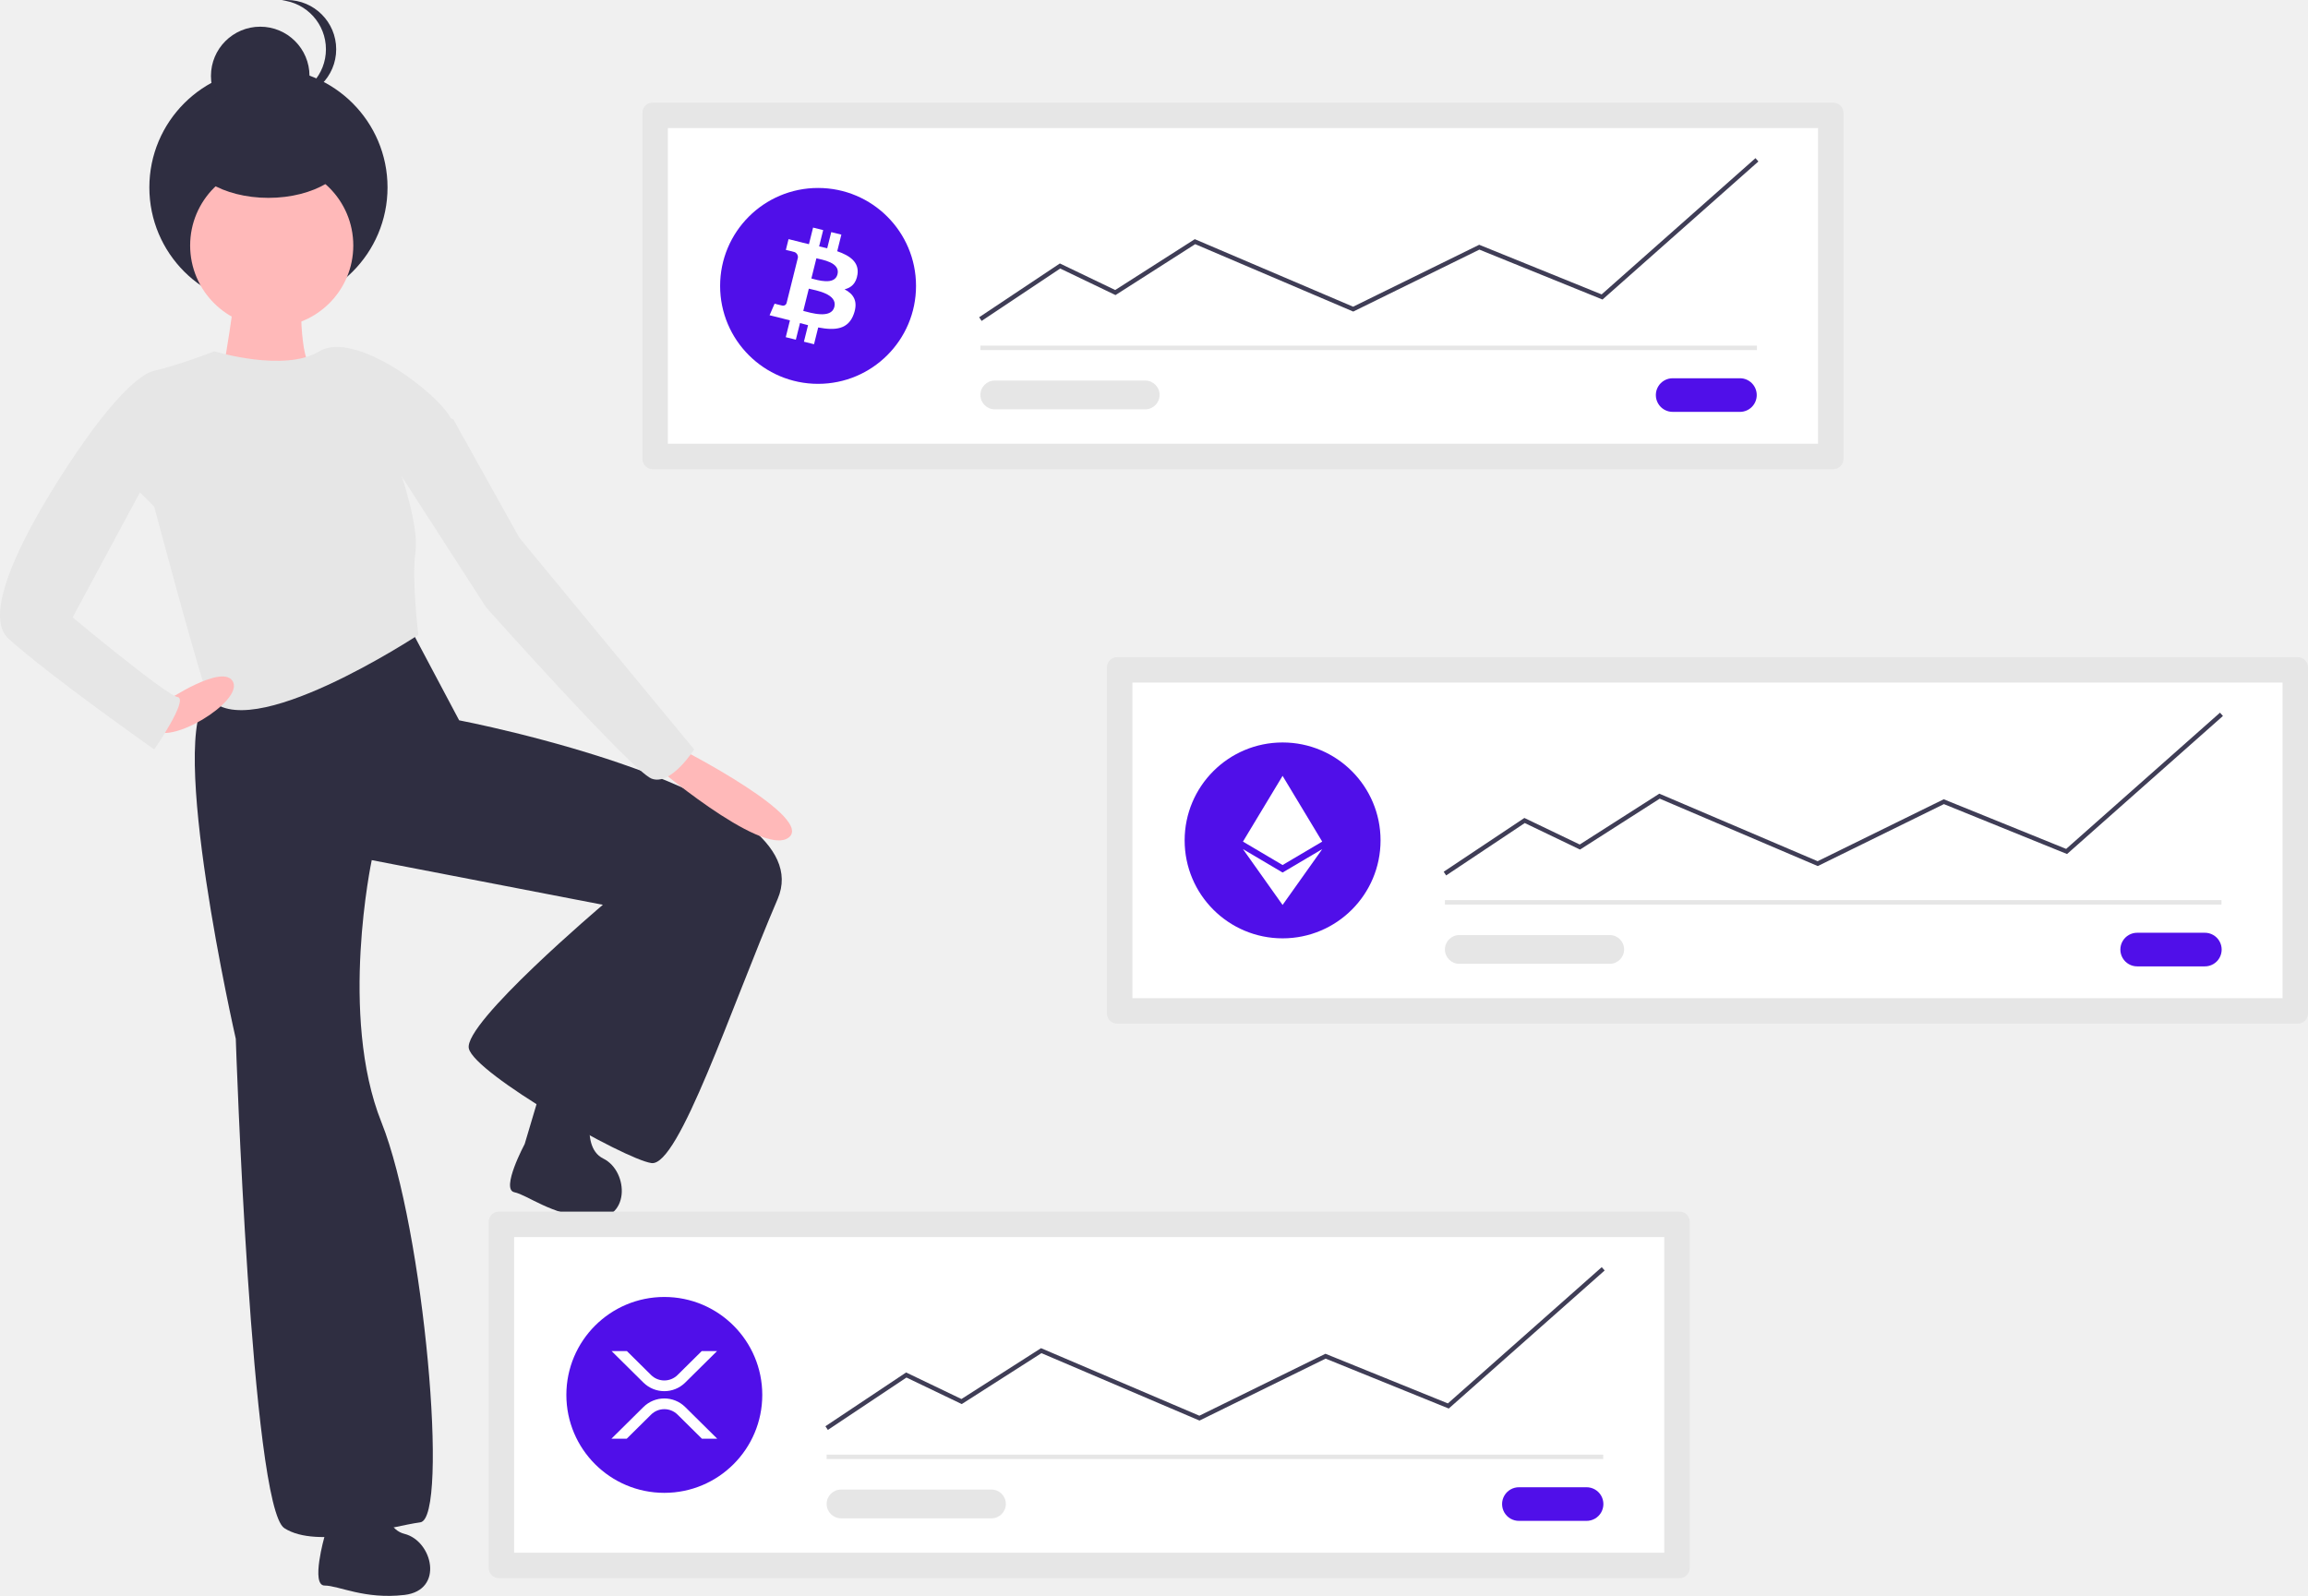
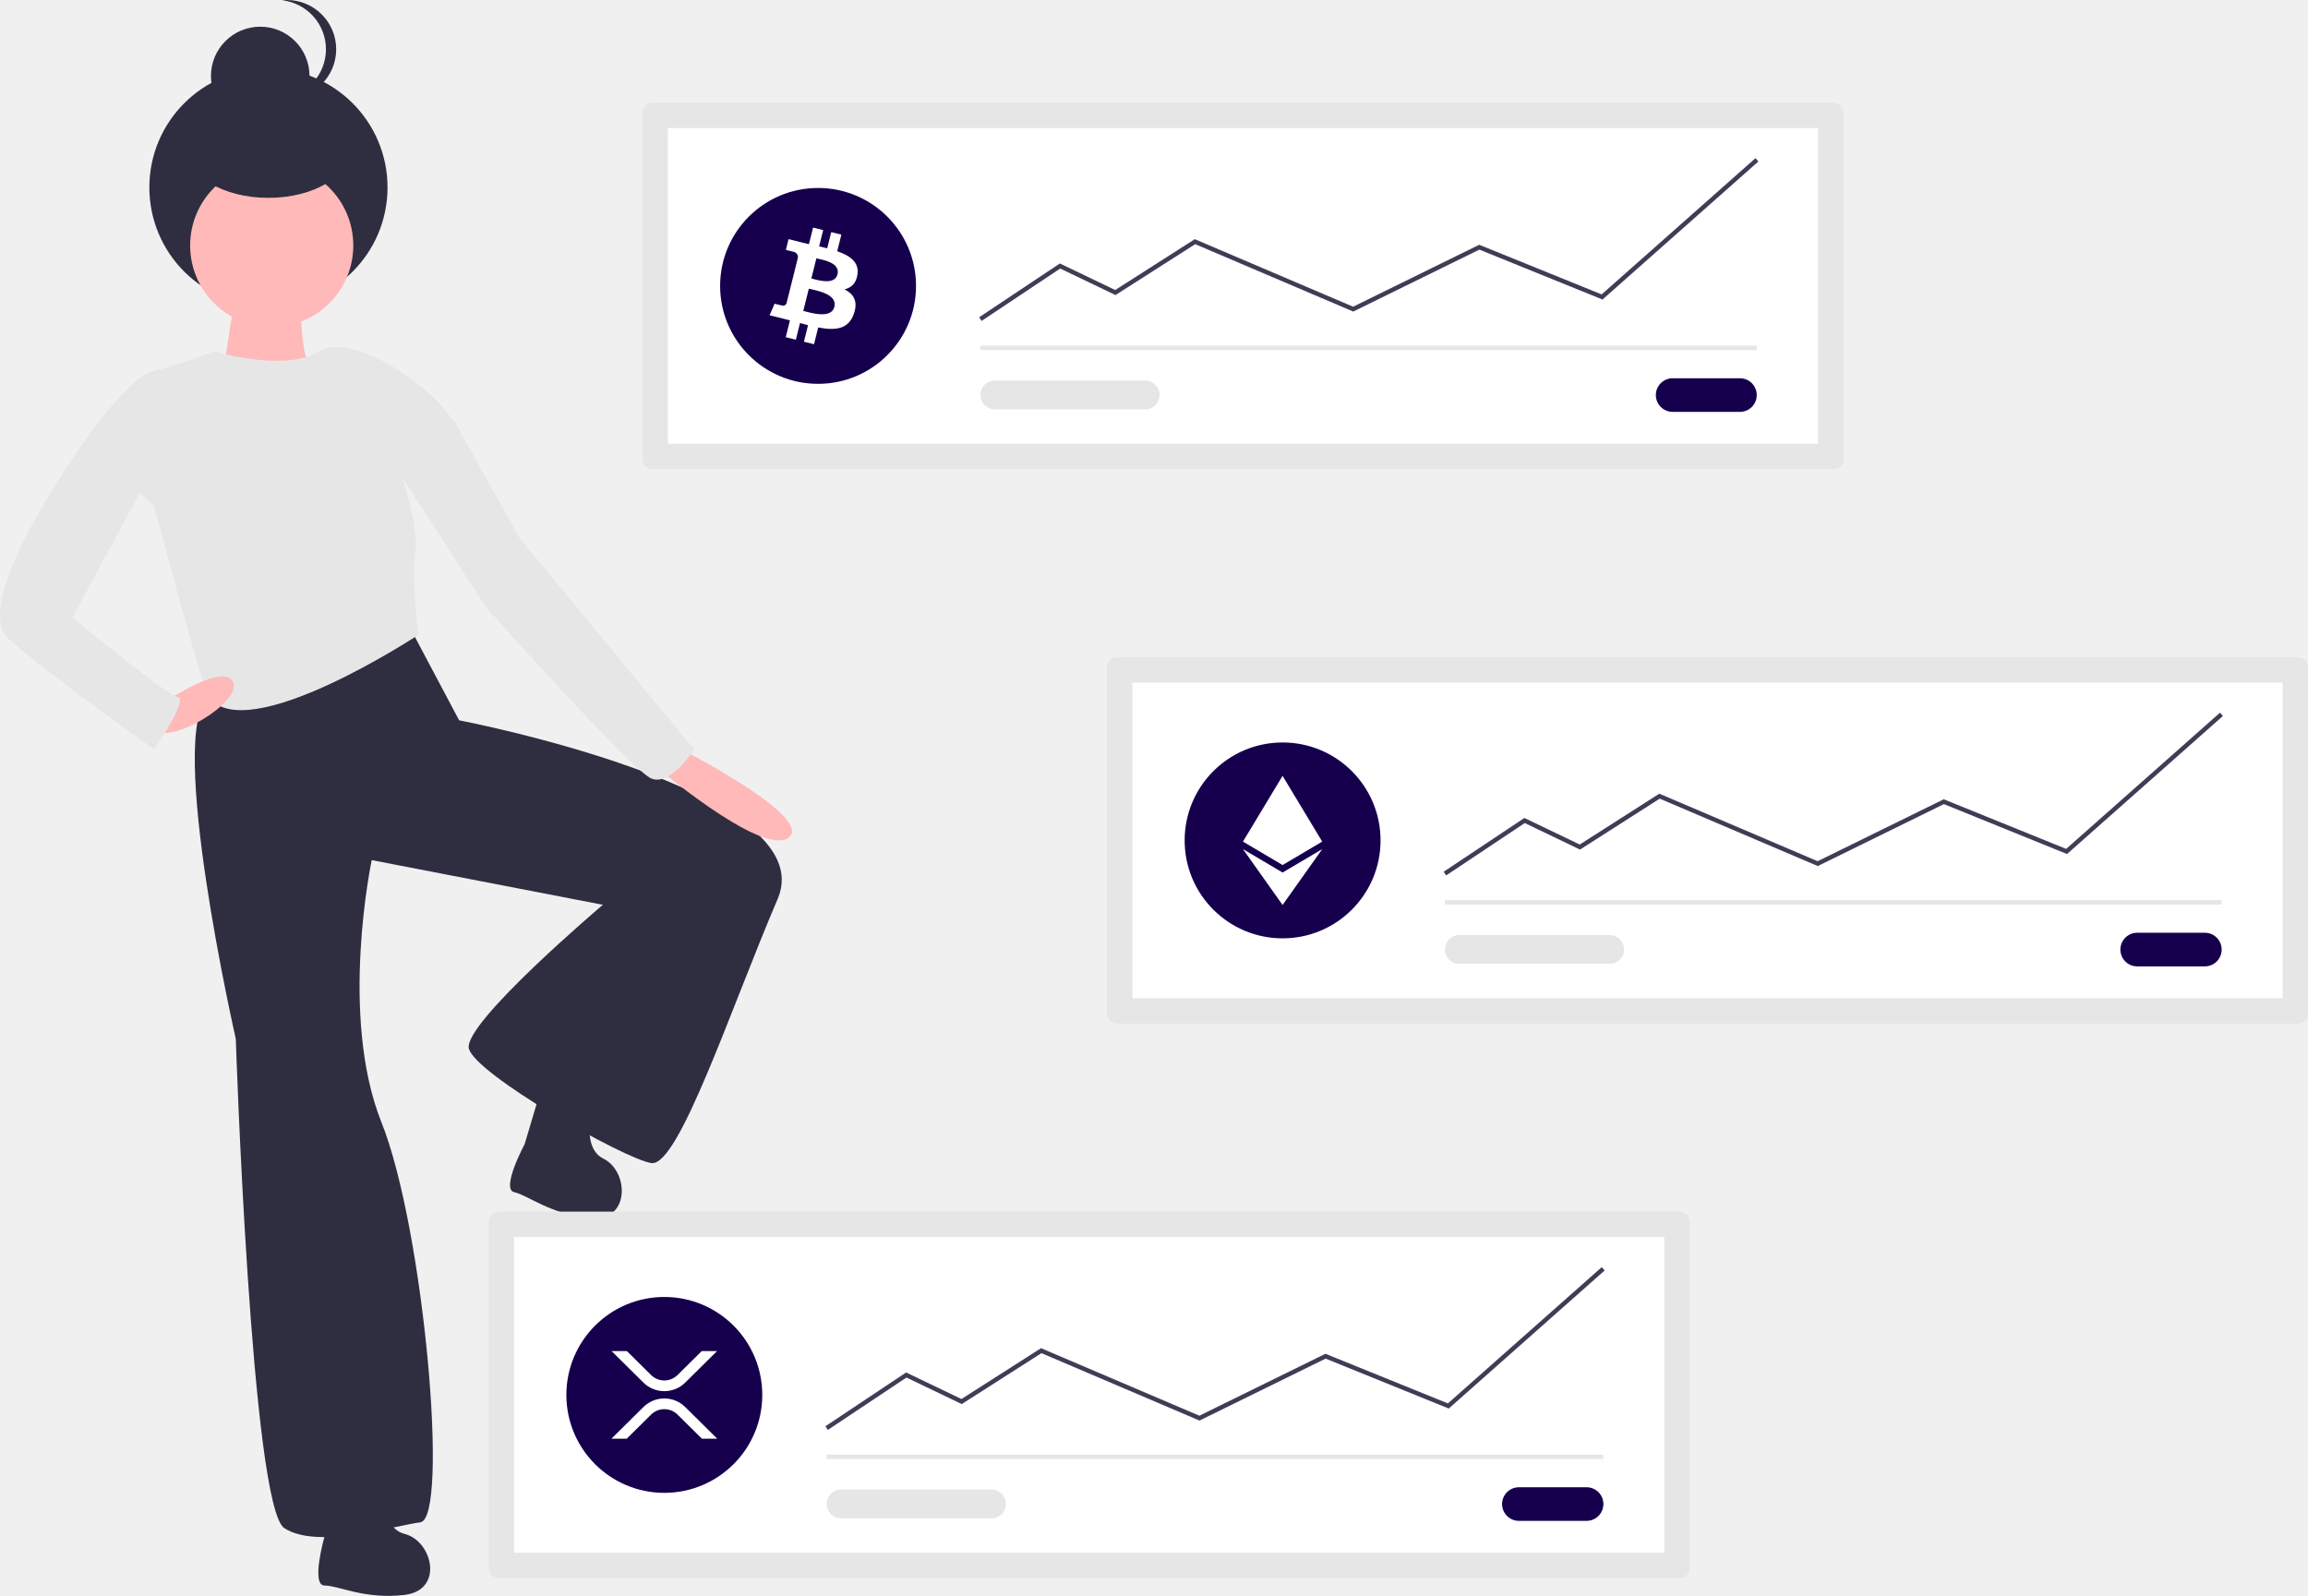
<svg xmlns="http://www.w3.org/2000/svg" data-name="Layer 1" width="974.755" height="674.095" viewBox="0 0 974.755 674.095">
  <path d="M200.719,407.361c-18.046,14.765,11.484,144.368,11.484,144.368s6.562,197.686,20.507,206.709,45.115-.82,57.419-2.461,1.641-123.861-16.405-168.976S269.622,476.264,269.622,476.264l97.612,18.866s-59.06,50.037-56.599,60.7,65.622,46.755,77.106,48.396,33.631-65.622,53.318-111.557-134.525-75.465-134.525-75.465l-21.327-40.193S218.765,392.596,200.719,407.361Z" transform="translate(-112.6223 -112.9526)" fill="#2f2e41" />
  <path d="M249.71,761.841s-5.952,20.833,0,20.833,16.865,5.952,33.73,3.968,11.905-22.817,0-25.794-8.929-26.786-8.929-26.786c-3.968-7.936-22.817,1.984-22.817,1.984Z" transform="translate(-112.6223 -112.9526)" fill="#2f2e41" />
  <path d="M334.216,596.174s-10.212,19.109-4.393,20.365,15.23,9.375,32.135,10.992,16.449-19.794,5.439-25.214-3.079-28.066-3.079-28.066c-2.205-8.595-22.723-2.872-22.723-2.872Z" transform="translate(-112.6223 -112.9526)" fill="#2f2e41" />
  <path d="M211.793,229.772c1.641,3.281-5.742,44.295-5.742,44.295l6.562,11.484s37.733-14.765,31.991-17.226-4.922-32.811-4.922-32.811S210.152,226.491,211.793,229.772Z" transform="translate(-112.6223 -112.9526)" fill="#ffb9b9" />
  <circle cx="113.373" cy="79.168" r="50.294" fill="#2f2e41" />
  <circle cx="109.904" cy="32.084" r="20.811" fill="#2f2e41" />
  <path d="M231.631,154.463a21.044,21.044,0,0,0,2.168.113,20.811,20.811,0,1,0,0-41.623,21.044,21.044,0,0,0-2.168.113,20.812,20.812,0,0,1,0,41.398Z" transform="translate(-112.6223 -112.9526)" fill="#2f2e41" />
  <circle cx="114.756" cy="103.695" r="34.451" fill="#ffb9b9" />
  <path d="M177.751,269.555c-10.664,2.461-28.71,28.71-28.71,28.71L177.751,326.974s20.507,77.106,22.968,80.387c16.122,21.496,88.589-26.249,88.589-26.249s-2.871-23.378-1.23-34.862c1.578-11.045-6.152-33.221-6.152-33.221s27.069-11.484,21.327-22.968-41.014-37.733-55.779-28.71-44.295,0-44.295,0S188.415,267.094,177.751,269.555Z" transform="translate(-112.6223 -112.9526)" fill="#e6e6e6" />
  <path d="M387.331,434.84s46.755,40.193,58.239,31.991-44.295-36.912-44.295-36.912Z" transform="translate(-112.6223 -112.9526)" fill="#ffb9b9" />
  <path d="M177.341,420.895c6.562,7.382,37.733-11.484,33.736-19.862s-28.815,8.378-28.815,8.378S170.779,413.513,177.341,420.895Z" transform="translate(-112.6223 -112.9526)" fill="#ffb9b9" />
  <path d="M177.751,309.748l-34.451,63.981s39.373,32.811,44.295,33.631-9.843,22.147-9.843,22.147-44.295-31.17-61.52-46.756,32.811-84.488,32.811-84.488l14.765-9.023Z" transform="translate(-112.6223 -112.9526)" fill="#e6e6e6" />
  <path d="M277.825,307.288,318.018,369.628s61.52,68.903,69.723,72.184,18.046-12.304,18.046-12.304l-73.824-89.41-27.889-50.037-10.664-4.101Z" transform="translate(-112.6223 -112.9526)" fill="#e6e6e6" />
  <ellipse cx="113.373" cy="62.762" rx="34.686" ry="20.811" fill="#2f2e41" />
  <path d="M323.299,624.742a4.293,4.293,0,0,0-4.288,4.288V775.274a4.293,4.293,0,0,0,4.288,4.288h498.669a4.293,4.293,0,0,0,4.288-4.288V629.03a4.293,4.293,0,0,0-4.288-4.288Z" transform="translate(-112.6223 -112.9526)" fill="#e6e6e6" />
  <path d="M329.757,768.817H815.51V635.487H329.757Z" transform="translate(-112.6223 -112.9526)" fill="#fff" />
-   <path d="M754.196,741.157a7.103,7.103,0,1,0,0,14.205H782.607a7.103,7.103,0,1,0,0-14.205H754.196Z" transform="translate(-112.6223 -112.9526)" fill="#500fe9" />
+   <path d="M754.196,741.157a7.103,7.103,0,1,0,0,14.205H782.607a7.103,7.103,0,1,0,0-14.205H754.196Z" transform="translate(-112.6223 -112.9526)" fill="#16004d" />
  <rect x="349.122" y="614.428" width="327.965" height="1.869" fill="#e6e6e6" />
-   <circle cx="280.567" cy="589.2" r="41.369" fill="#500fe9" />
+   <circle cx="280.567" cy="589.2" r="41.369" fill="#16004d" />
  <polygon points="349.64 603.993 348.604 602.438 382.684 579.717 406.054 590.935 439.669 569.459 506.537 597.983 559.787 571.825 611.495 592.788 676.468 535.241 677.707 536.64 611.867 594.956 559.86 573.871 506.591 600.038 439.843 571.565 406.184 593.071 382.835 581.864 349.64 603.993" fill="#3f3d56" />
  <path d="M467.818,742.134a6.073,6.073,0,1,0,0,12.147h63.537a6.073,6.073,0,0,0,0-12.147Z" transform="translate(-112.6223 -112.9526)" fill="#e6e6e6" />
  <path d="M408.989,683.645h6.464l-13.45,13.311a12.558,12.558,0,0,1-17.631,0l-13.449-13.311h6.464l10.217,10.112a7.954,7.954,0,0,0,11.167,0ZM377.305,720.659h-6.464l13.533-13.393a12.558,12.558,0,0,1,17.631,0l13.533,13.393h-6.464l-10.302-10.194a7.954,7.954,0,0,0-11.167,0Z" transform="translate(-112.6223 -112.9526)" fill="#fff" />
  <path d="M388.234,156.307a4.293,4.293,0,0,0-4.288,4.288V306.839a4.293,4.293,0,0,0,4.288,4.288H886.903a4.293,4.293,0,0,0,4.288-4.288V160.595a4.293,4.293,0,0,0-4.288-4.288Z" transform="translate(-112.6223 -112.9526)" fill="#e6e6e6" />
  <path d="M394.692,300.382H880.446V167.052H394.692Z" transform="translate(-112.6223 -112.9526)" fill="#fff" />
-   <path d="M819.132,272.722a7.103,7.103,0,1,0,0,14.205h28.411a7.103,7.103,0,0,0,0-14.205H819.132Z" transform="translate(-112.6223 -112.9526)" fill="#500fe9" />
+   <path d="M819.132,272.722a7.103,7.103,0,1,0,0,14.205h28.411a7.103,7.103,0,0,0,0-14.205H819.132Z" transform="translate(-112.6223 -112.9526)" fill="#16004d" />
  <rect x="414.057" y="145.993" width="327.965" height="1.869" fill="#e6e6e6" />
-   <circle cx="345.502" cy="120.764" r="41.369" fill="#500fe9" />
+   <circle cx="345.502" cy="120.764" r="41.369" fill="#16004d" />
  <polygon points="414.575 135.557 413.539 134.002 447.619 111.282 470.989 122.5 504.604 101.024 505.058 101.217 571.472 129.548 624.722 103.39 676.43 124.353 741.403 66.805 742.642 68.204 676.802 126.52 624.795 105.436 571.527 131.603 504.779 103.13 471.119 124.635 447.77 113.427 414.575 135.557" fill="#3f3d56" />
  <path d="M532.753,273.699a6.073,6.073,0,0,0,0,12.147h63.537a6.073,6.073,0,1,0,0-12.147Z" transform="translate(-112.6223 -112.9526)" fill="#e6e6e6" />
  <path d="M474.769,228.888c.773-5.177-3.168-7.96-8.558-9.816l1.748-7.013-4.27-1.064-1.702,6.828c-1.121-.28-2.274-.543-3.419-.805l1.714-6.873-4.266-1.064-1.75,7.01c-.929-.212-1.841-.421-2.726-.641l.005-.022-5.887-1.47-1.136,4.559s3.167.726,3.1.771a2.27,2.27,0,0,1,1.989,2.483l-1.991,7.989a3.538,3.538,0,0,1,.444.142l-.45-.112-2.793,11.191a1.554,1.554,0,0,1-1.956,1.014c.043.062-3.103-.774-3.103-.774l-2.119,4.888,5.556,1.385c1.033.259,2.046.53,3.042.785l-1.767,7.094,4.264,1.064,1.751-7.018c1.164.316,2.294.608,3.401.883l-1.743,6.985,4.269,1.064,1.767-7.08c7.279,1.377,12.754.822,15.055-5.76,1.857-5.301-.091-8.359-3.921-10.354,2.789-.646,4.89-2.48,5.45-6.27Zm-9.754,13.677c-1.32,5.301-10.244,2.436-13.139,1.717l2.344-9.397c2.894.722,12.171,2.152,10.796,7.68Zm1.319-13.753c-1.204,4.822-8.632,2.372-11.043,1.771l2.125-8.523C459.827,222.661,467.589,223.782,466.334,228.812Z" transform="translate(-112.6223 -112.9526)" fill="#fff" />
  <path d="M584.421,390.524a4.293,4.293,0,0,0-4.288,4.288V541.057a4.293,4.293,0,0,0,4.288,4.288h498.669a4.293,4.293,0,0,0,4.288-4.288V394.812a4.293,4.293,0,0,0-4.288-4.288Z" transform="translate(-112.6223 -112.9526)" fill="#e6e6e6" />
  <path d="M590.878,534.6h485.754V401.27H590.878Z" transform="translate(-112.6223 -112.9526)" fill="#fff" />
-   <path d="M1015.318,506.94a7.103,7.103,0,1,0,0,14.205h28.411a7.103,7.103,0,1,0,0-14.205h-28.411Z" transform="translate(-112.6223 -112.9526)" fill="#500fe9" />
+   <path d="M1015.318,506.94a7.103,7.103,0,1,0,0,14.205h28.411a7.103,7.103,0,1,0,0-14.205h-28.411Z" transform="translate(-112.6223 -112.9526)" fill="#16004d" />
  <rect x="610.244" y="380.21" width="327.965" height="1.869" fill="#e6e6e6" />
-   <circle cx="541.689" cy="354.982" r="41.369" fill="#500fe9" />
+   <circle cx="541.689" cy="354.982" r="41.369" fill="#16004d" />
  <polygon points="610.762 369.775 609.725 368.22 643.805 345.5 667.176 356.718 700.79 335.242 701.245 335.435 767.658 363.766 820.909 337.608 872.617 358.57 937.59 301.023 938.829 302.423 872.989 360.738 820.982 339.654 767.713 365.821 700.966 337.348 667.305 358.853 643.957 347.646 610.762 369.775" fill="#3f3d56" />
  <path d="M728.939,507.917a6.073,6.073,0,0,0,0,12.147h63.537a6.073,6.073,0,1,0,0-12.147Z" transform="translate(-112.6223 -112.9526)" fill="#e6e6e6" />
  <polygon points="541.684 382.247 558.431 358.662 541.684 368.55 541.684 368.55 524.947 358.662 541.683 382.247 541.683 382.247 541.684 382.247 541.684 382.247 541.684 382.247" fill="#fff" />
  <polygon points="541.683 365.381 541.683 365.381 541.684 365.381 541.684 365.381 558.421 355.488 541.684 327.717 541.684 327.717 541.684 327.717 541.683 327.717 541.683 327.717 524.947 355.488 541.683 365.381" fill="#fff" />
</svg>
